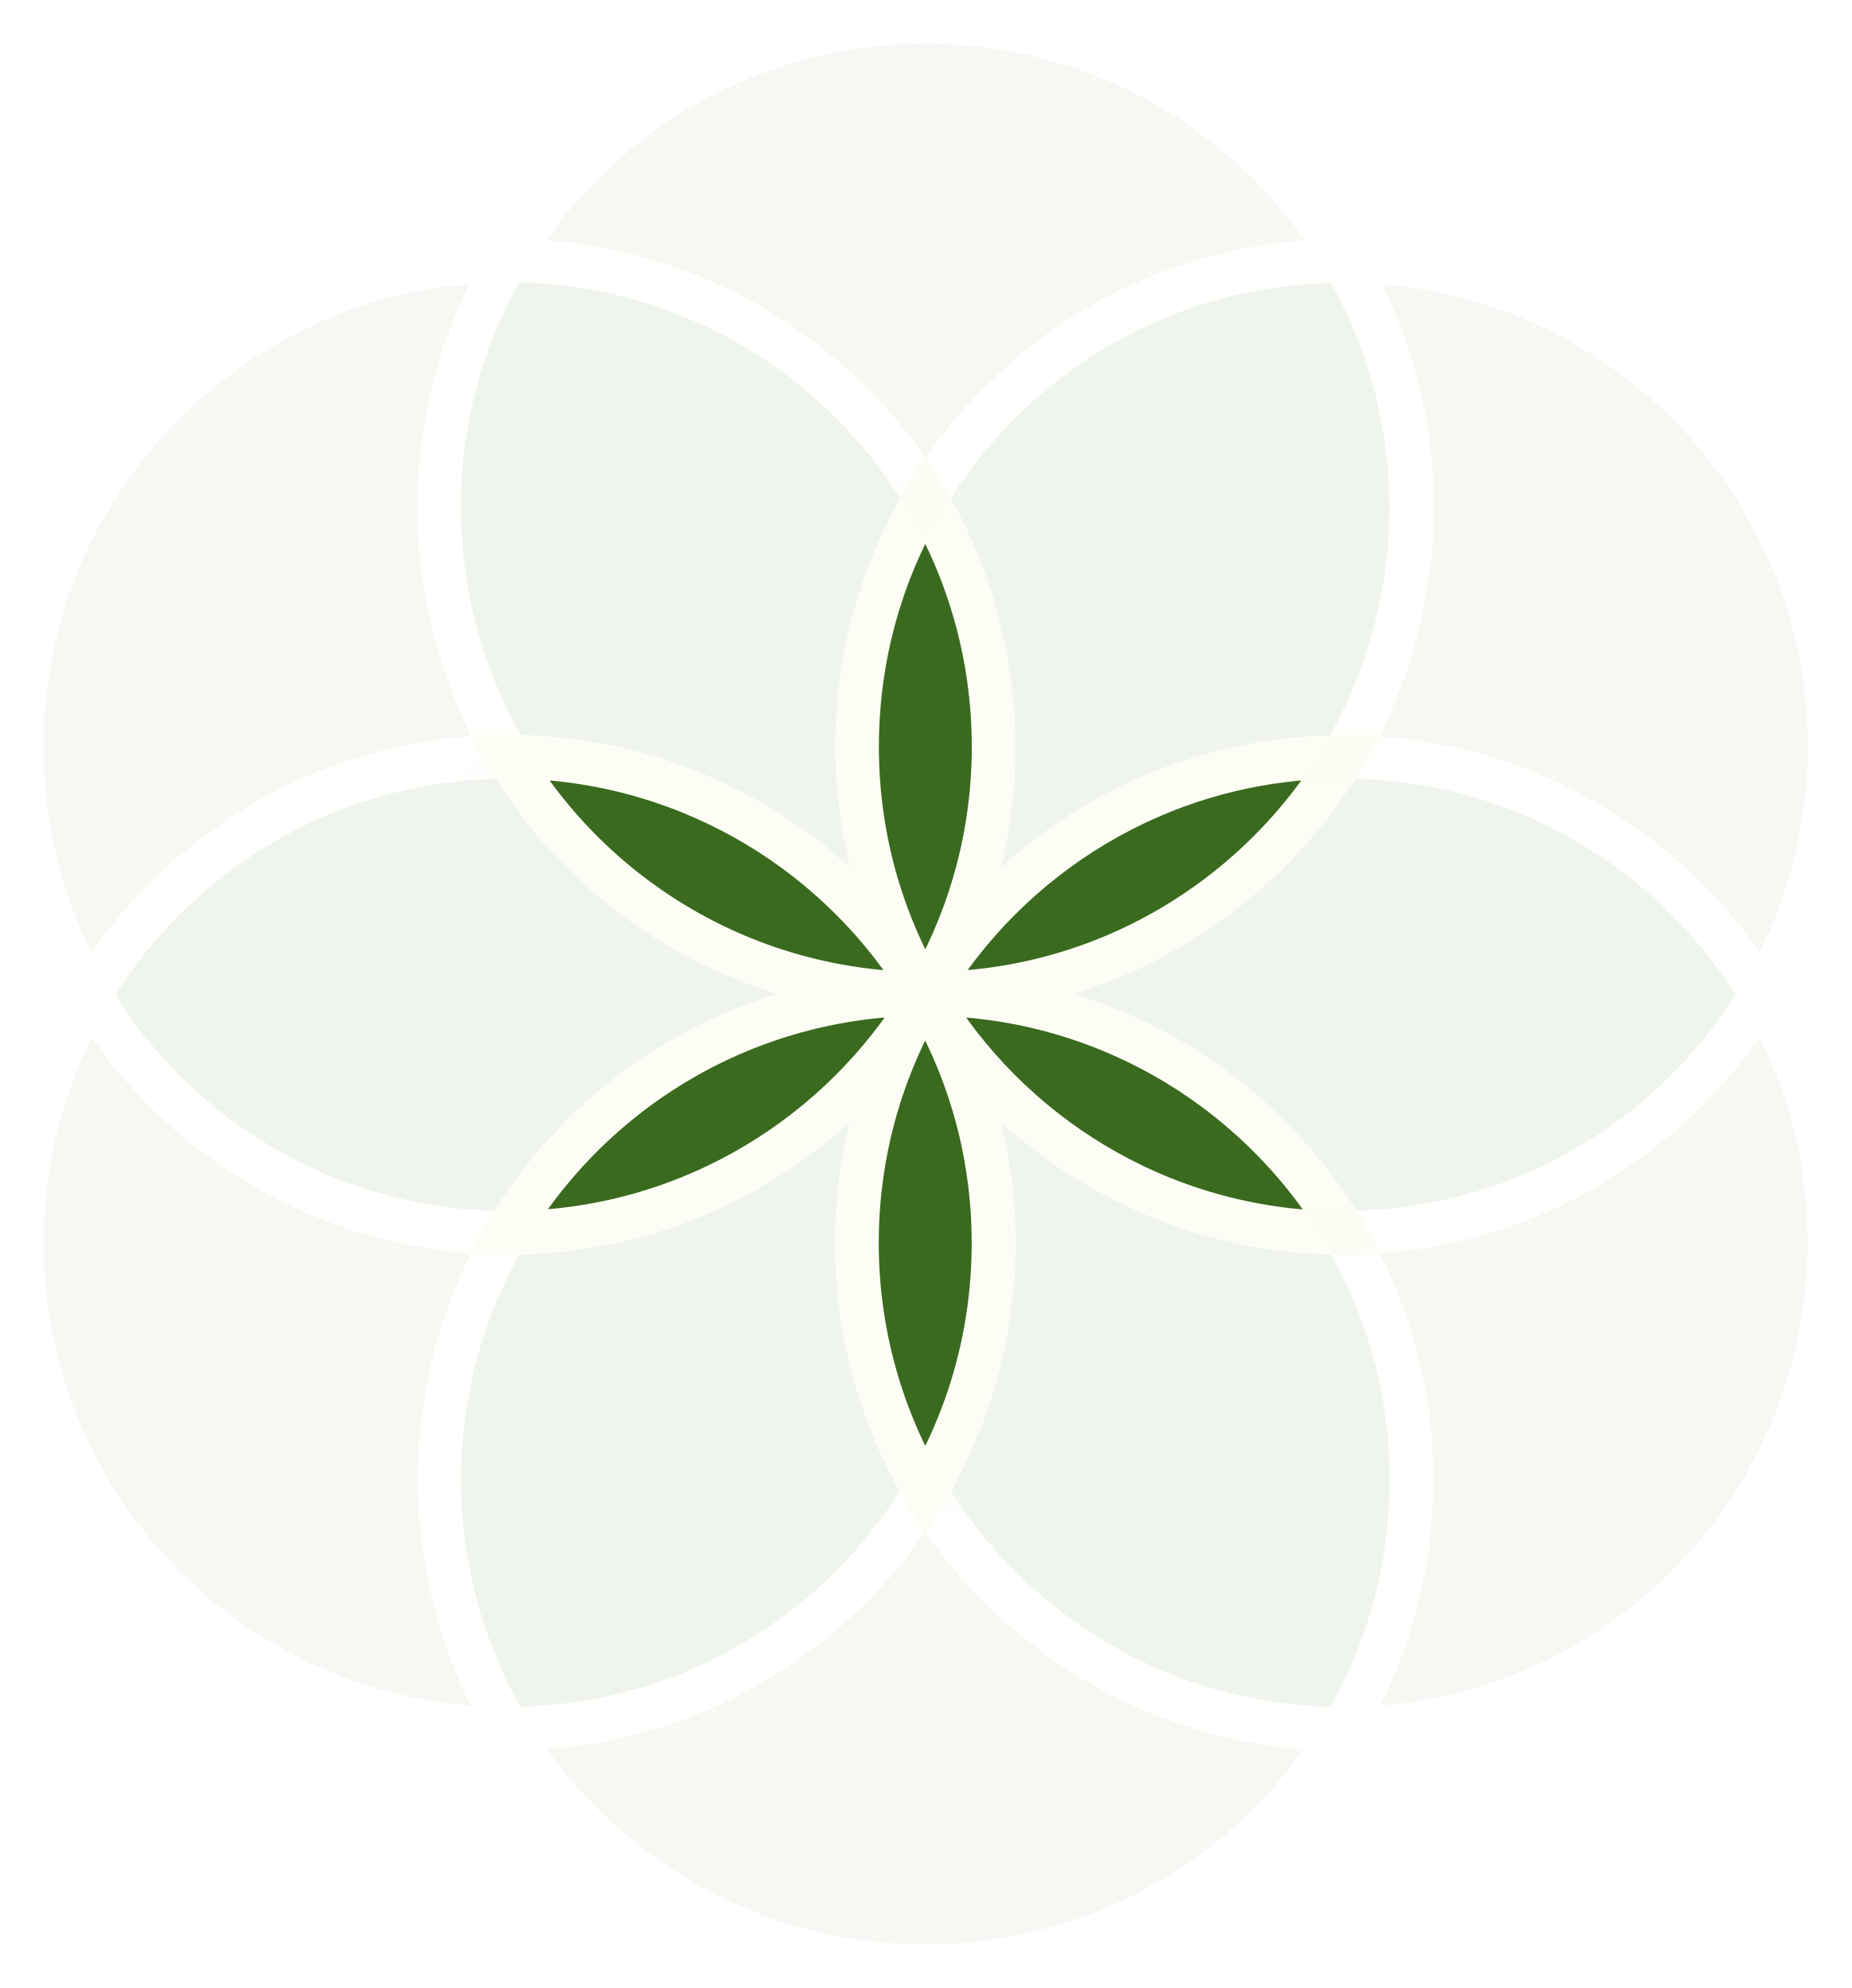
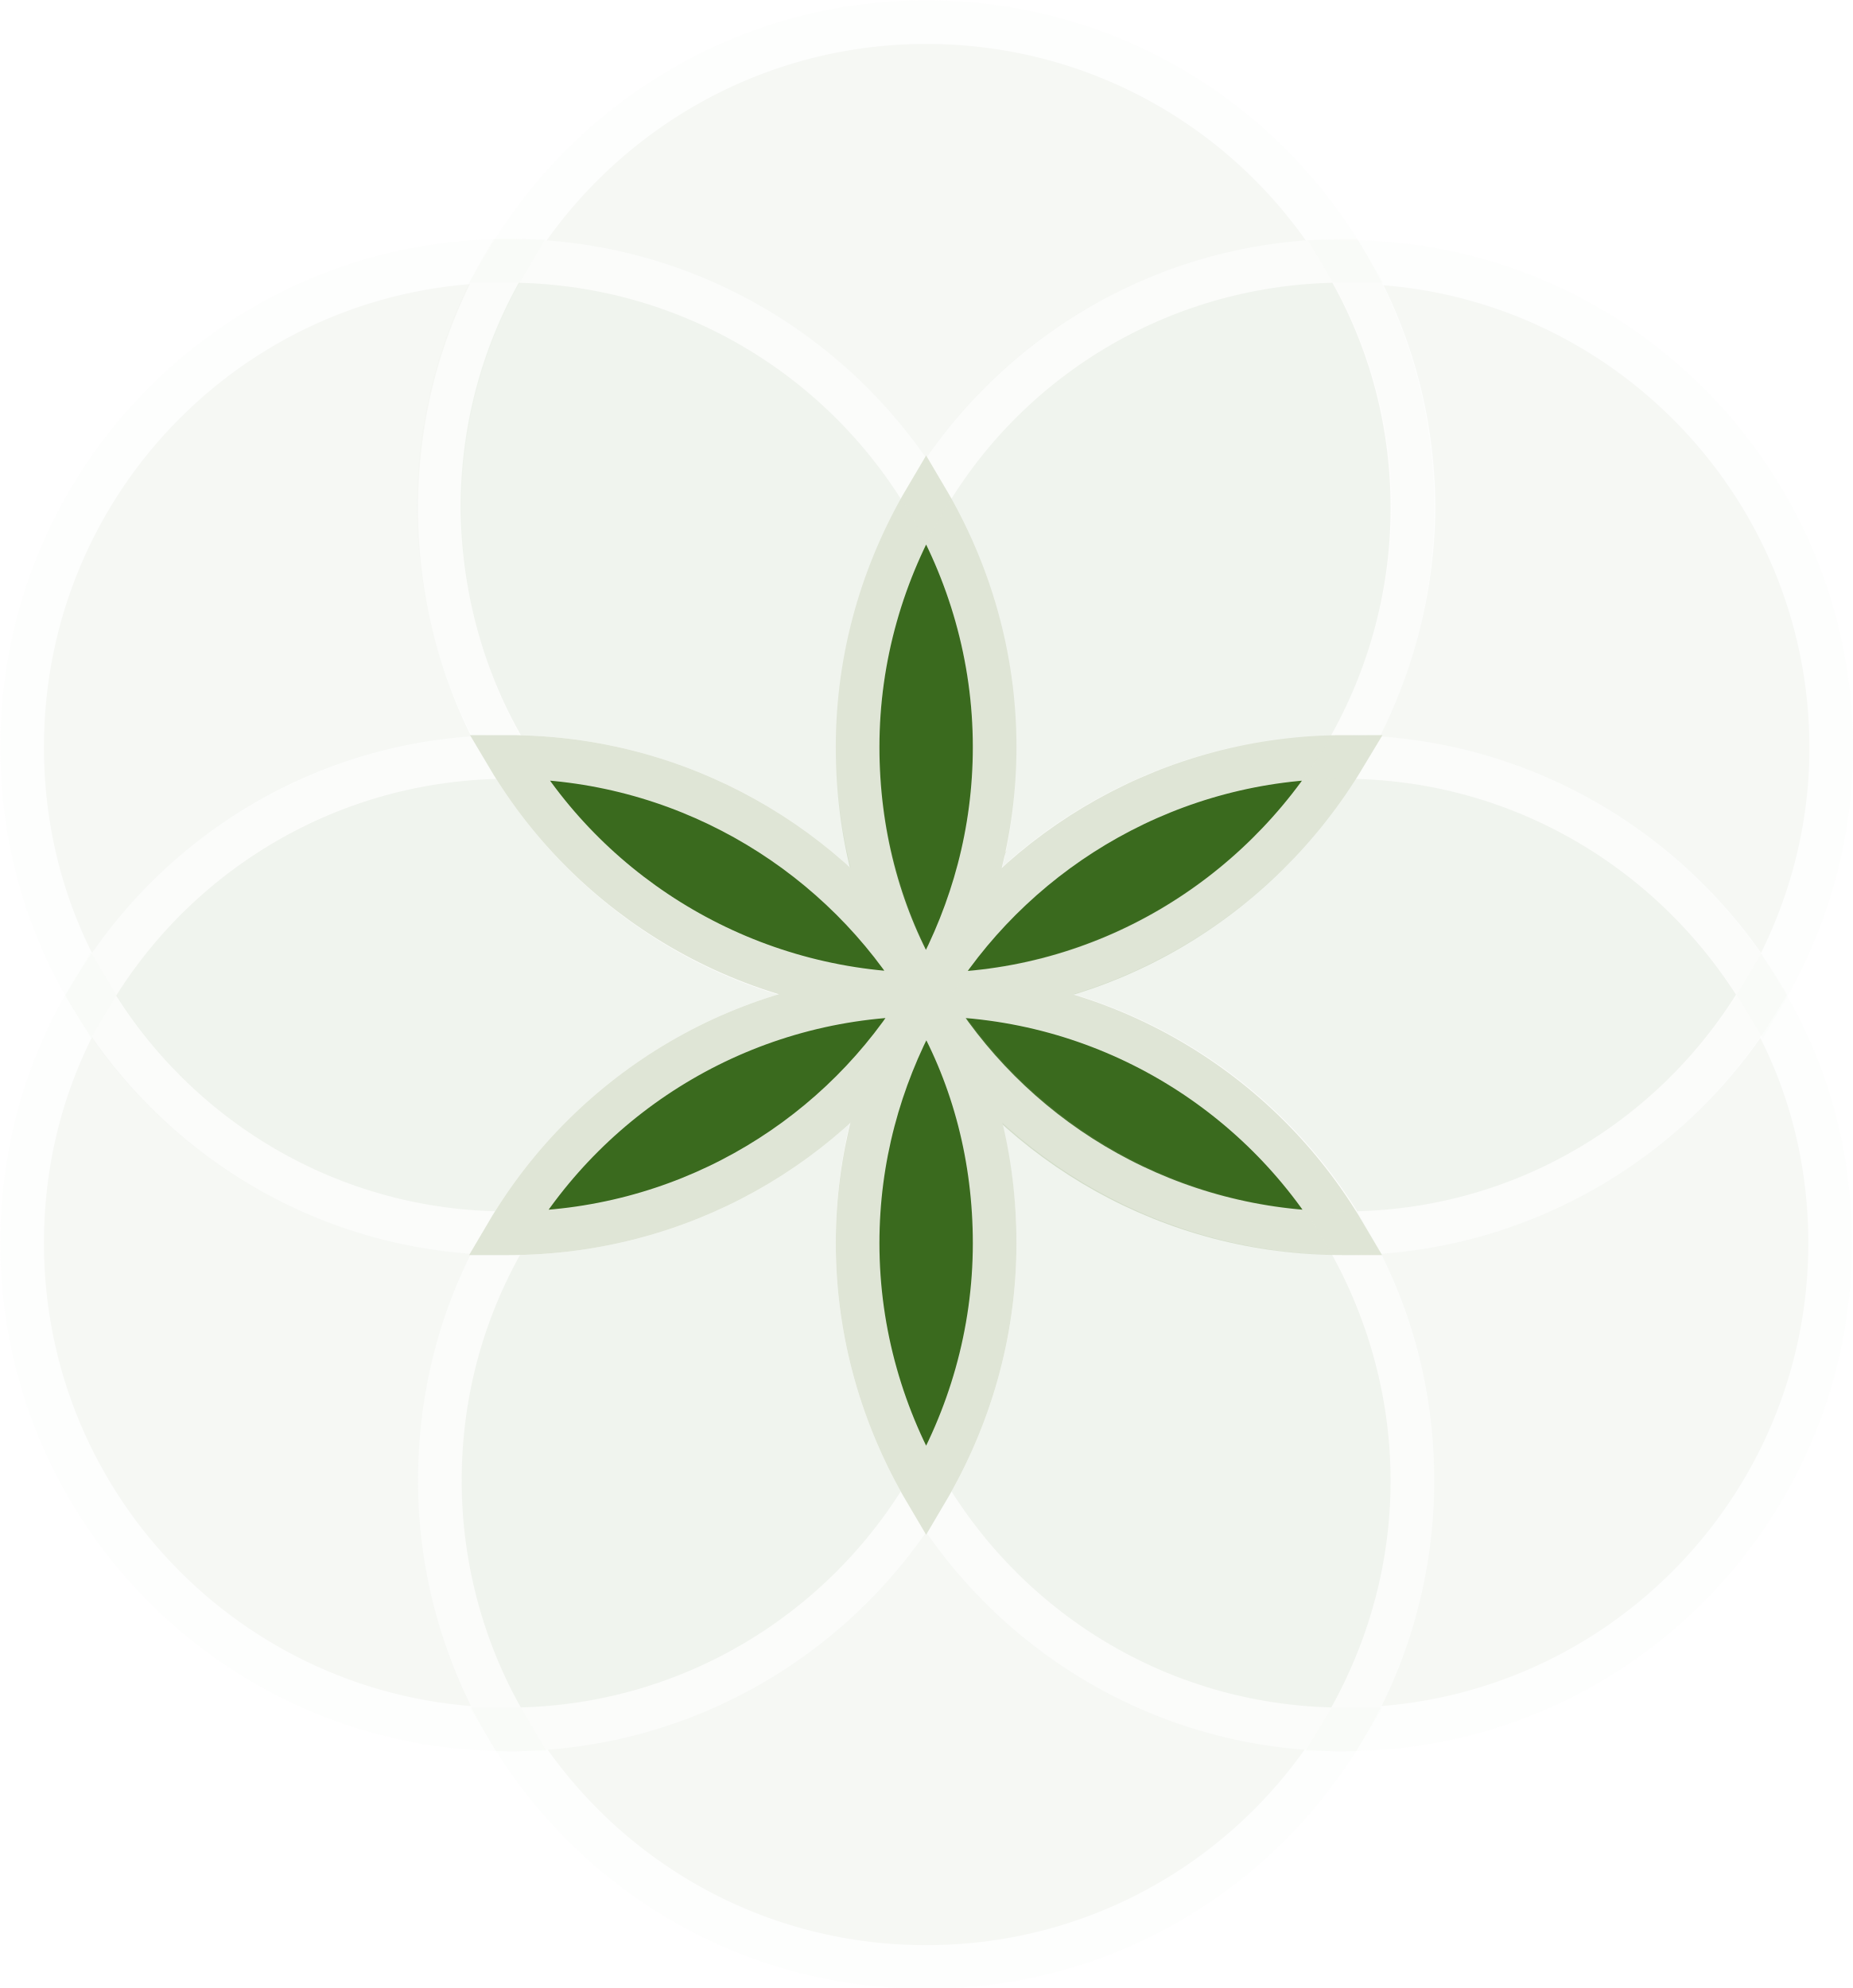
- <svg xmlns="http://www.w3.org/2000/svg" id="Layer_1" data-name="Layer 1" viewBox="0 0 167.58 179.95">
-   <defs>
-     <style>
-       .cls-1 {
-         opacity: .05;
-       }
- 
-       .cls-1, .cls-2, .cls-3 {
-         fill: #3a6a1e;
-         stroke: #fdfdf5;
-         stroke-miterlimit: 10;
-         stroke-width: 3.95px;
-       }
- 
-       .cls-1, .cls-3 {
-         isolation: isolate;
-       }
- 
-       .cls-4 {
-         opacity: .15;
-       }
- 
-       .cls-3 {
-         opacity: .5;
-       }
-     </style>
-   </defs>
-   <g id="Alternative_8" data-name="Alternative 8">
+ <svg xmlns="http://www.w3.org/2000/svg" version="1.1" id="Layer_1" x="0px" y="0px" viewBox="0 0 167.6 179.9" style="enable-background:new 0 0 167.6 179.9;" xml:space="preserve">
+   <style type="text/css">
+ 	.st0{opacity:5.000000e-02;fill:#3A6A1E;stroke:#DFE5D6;stroke-width:3.95;stroke-miterlimit:10;enable-background:new    ;}
+ 	.st1{fill:#3A6A1E;stroke:#DFE5D6;stroke-width:3.95;stroke-miterlimit:10;}
+ 	.st2{opacity:0.15;}
+ 	.st3{opacity:0.5;fill:#3A6A1E;stroke:#DFE5D6;stroke-width:3.95;stroke-miterlimit:10;enable-background:new    ;}
+ </style>
+   <g id="Alternative_8">
    <g>
-       <path class="cls-1" d="m83.76,45.08c7.68-12.88,21.73-21.48,37.82-21.48h.09C114.01,10.65,99.9,1.98,83.79,1.98s-30.24,8.67-37.89,21.62h.09c16.05,0,30.09,8.6,37.78,21.48Z" />
-       <path class="cls-1" d="m83.76,135.03c-7.68,12.86-21.73,21.48-37.79,21.48,7.68,12.86,21.73,21.46,37.79,21.46s30.12-8.62,37.79-21.46c-16.07,0-30.1-8.62-37.79-21.48Z" />
-       <path class="cls-1" d="m121.57,68.5h0c16.11,0,30.18,8.66,37.87,21.55,3.92-6.58,6.17-14.27,6.17-22.45,0-24.29-19.66-43.96-43.91-44,3.88,6.56,6.12,14.19,6.12,22.36-.03,8.25-2.31,15.96-6.24,22.54h0Z" />
-       <path class="cls-1" d="m45.94,68.5s.03,0,0,0c-3.92-6.6-6.18-14.32-6.18-22.54s2.23-15.83,6.12-22.36c-24.26.04-43.91,19.73-43.91,44,0,8.21,2.24,15.89,6.17,22.45,7.66-12.89,21.71-21.55,37.8-21.55h0Z" />
-       <path class="cls-2" d="m83.79,89.97s-.03,0,0,0c-.03,0,0,0,0,0h0Z" />
-       <path class="cls-2" d="m83.74,89.97h0s.02,0,0,0c.02,0,0,0,0,0Z" />
-       <path class="cls-2" d="m83.76,89.97s.03,0,0,0c.26-.42.54-.85.79-1.26,3.43-6.27,5.39-13.45,5.39-21.12,0-8.24-2.27-15.92-6.18-22.52-3.93,6.58-6.18,14.28-6.18,22.52,0,7.66,1.95,14.86,5.39,21.13.25.4.51.83.77,1.24-.02,0,0,0,0,0h0Z" />
-       <path class="cls-2" d="m83.76,89.97s-.02,0,0,0c-.03,0,0,.03,0,.03,0,0,.03-.03,0-.03.03,0,0,0,0,0Z" />
-       <path class="cls-1" d="m121.65,111.59c3.88,6.56,6.12,14.19,6.12,22.36s-2.27,15.96-6.21,22.54h.03c24.31,0,44-19.69,44-44,0-8.21-2.24-15.89-6.17-22.45-7.67,12.89-21.71,21.52-37.78,21.55h0Z" />
-       <path class="cls-2" d="m121.57,68.5c-15.51,0-29.16,8.06-36.98,20.19-.25.42-.48.84-.72,1.26,16.02,0,30.02-8.62,37.71-21.45h0Z" />
-       <path class="cls-2" d="m83.85,89.97s-.03.07-.04.09c.26.43.51.88.76,1.32,7.83,12.17,21.48,20.23,37.02,20.23h.09c-7.66-12.94-21.73-21.61-37.82-21.64Z" />
-       <path class="cls-2" d="m83.79,89.97h.07-.07Z" />
-       <path class="cls-2" d="m83.85,89.97c.25-.42.48-.84.72-1.26-.26.42-.54.84-.79,1.26h.07Z" />
-       <path class="cls-2" d="m83.76,89.99l.03.04s.03-.07.04-.09h-.07s0,.04,0,.04Z" />
-       <path class="cls-1" d="m45.89,111.59c-16.07-.03-30.09-8.67-37.74-21.55-3.92,6.58-6.17,14.27-6.17,22.45,0,24.31,19.69,44,44,44h.03c-3.93-6.6-6.21-14.32-6.21-22.54-.03-8.15,2.22-15.8,6.09-22.36h0Z" />
-       <g class="cls-4">
-         <path class="cls-3" d="m83.76,45.08c3.93,6.58,6.18,14.28,6.18,22.52,0,7.66-1.95,14.84-5.39,21.12,7.83-12.16,21.46-20.19,36.98-20.19,3.93-6.6,6.21-14.32,6.21-22.54s-2.23-15.83-6.12-22.36h-.09c-16.03-.03-30.08,8.57-37.76,21.45h0Z" />
-         <path class="cls-3" d="m45.97,68.5c15.51,0,29.16,8.06,37.01,20.2-3.43-6.27-5.39-13.47-5.39-21.13,0-8.24,2.27-15.92,6.18-22.52-7.68-12.88-21.73-21.48-37.82-21.48h-.09c-3.88,6.56-6.12,14.19-6.12,22.36.03,8.28,2.31,15.99,6.24,22.56Z" />
-         <path class="cls-3" d="m121.65,111.59h-.09c-15.54,0-29.19-8.06-37.02-20.23,3.43,6.27,5.41,13.47,5.41,21.13,0,8.24-2.27,15.92-6.18,22.52,7.68,12.86,21.73,21.48,37.79,21.48,3.93-6.6,6.21-14.32,6.21-22.54s-2.26-15.8-6.12-22.36h0Z" />
-         <path class="cls-3" d="m121.58,68.5s-.02,0,0,0c-7.68,12.84-21.71,21.42-37.73,21.46h0c16.1.03,30.17,8.69,37.82,21.62,16.07-.03,30.09-8.67,37.74-21.55-7.67-12.88-21.74-21.53-37.83-21.53h0Z" />
-         <path class="cls-3" d="m83.76,135.03c-3.93-6.58-6.18-14.28-6.18-22.52,0-7.66,1.95-14.84,5.39-21.12-7.83,12.16-21.48,20.19-37.01,20.19h-.09c-3.88,6.56-6.12,14.19-6.12,22.36s2.27,15.96,6.21,22.54c16.07.03,30.1-8.6,37.79-21.45h0Z" />
-         <path class="cls-3" d="m45.89,111.59c7.64-12.93,21.71-21.6,37.82-21.62h0c-16.02-.03-30.04-8.62-37.71-21.46h-.03c-16.1,0-30.18,8.66-37.85,21.55,7.64,12.88,21.68,21.51,37.76,21.53Z" />
+       <path class="st0" d="M83.8,45.1c7.7-12.9,21.7-21.5,37.8-21.5h0.1C114,10.6,99.9,2,83.8,2s-30.2,8.7-37.9,21.6H46    C62,23.6,76.1,32.2,83.8,45.1L83.8,45.1z" />
+       <path class="st0" d="M83.8,135C76.1,147.9,62,156.5,46,156.5c7.7,12.9,21.7,21.5,37.8,21.5s30.1-8.6,37.8-21.5    C105.5,156.5,91.5,147.9,83.8,135L83.8,135z" />
+       <path class="st0" d="M121.6,68.5L121.6,68.5c16.1,0,30.2,8.7,37.9,21.6c3.9-6.6,6.2-14.3,6.2-22.4c0-24.3-19.7-44-43.9-44    c3.9,6.6,6.1,14.2,6.1,22.4C127.8,54.2,125.5,61.9,121.6,68.5L121.6,68.5L121.6,68.5z" />
+       <path class="st0" d="M45.9,68.5C45.9,68.5,46,68.5,45.9,68.5C42,61.9,39.8,54.2,39.8,46s2.2-15.8,6.1-22.4    C21.6,23.6,2,43.3,2,67.6c0,8.2,2.2,15.9,6.2,22.5C15.8,77.2,29.8,68.5,45.9,68.5C45.9,68.5,45.9,68.5,45.9,68.5z" />
+       <path class="st1" d="M83.8,90C83.8,90,83.8,90,83.8,90C83.8,90,83.8,90,83.8,90L83.8,90z" />
+       <path class="st1" d="M83.7,90L83.7,90C83.7,90,83.8,90,83.7,90C83.8,90,83.7,90,83.7,90z" />
+       <path class="st1" d="M83.8,90C83.8,90,83.8,90,83.8,90c0.3-0.4,0.5-0.8,0.8-1.3c3.4-6.3,5.4-13.4,5.4-21.1    c0-8.2-2.3-15.9-6.2-22.5c-3.9,6.6-6.2,14.3-6.2,22.5c0,7.7,1.9,14.9,5.4,21.1C83.2,89.1,83.5,89.5,83.8,90    C83.7,90,83.7,90,83.8,90L83.8,90L83.8,90z" />
+       <path class="st1" d="M83.8,90C83.8,90,83.7,90,83.8,90C83.7,90,83.8,90,83.8,90C83.8,90,83.8,90,83.8,90C83.8,90,83.8,90,83.8,90z    " />
+       <path class="st0" d="M121.7,111.6c3.9,6.6,6.1,14.2,6.1,22.4s-2.3,16-6.2,22.5h0c24.3,0,44-19.7,44-44c0-8.2-2.2-15.9-6.2-22.4    C151.8,102.9,137.7,111.6,121.7,111.6L121.7,111.6L121.7,111.6z" />
+       <path class="st1" d="M121.6,68.5c-15.5,0-29.2,8.1-37,20.2c-0.2,0.4-0.5,0.8-0.7,1.3C99.9,90,113.9,81.3,121.6,68.5L121.6,68.5    L121.6,68.5z" />
+       <path class="st1" d="M83.8,90C83.8,90,83.8,90,83.8,90c0.2,0.5,0.5,1,0.7,1.4c7.8,12.2,21.5,20.2,37,20.2h0.1    C114,98.7,99.9,90,83.8,90L83.8,90z" />
+       <path class="st1" d="M83.8,90L83.8,90L83.8,90z" />
+       <path class="st1" d="M83.8,90c0.2-0.4,0.5-0.8,0.7-1.3C84.3,89.1,84,89.5,83.8,90L83.8,90z" />
+       <path class="st1" d="M83.8,90L83.8,90C83.8,90,83.8,90,83.8,90L83.8,90L83.8,90L83.8,90z" />
+       <path class="st0" d="M45.9,111.6c-16.1,0-30.1-8.7-37.7-21.6C4.2,96.6,2,104.3,2,112.5c0,24.3,19.7,44,44,44h0    c-3.9-6.6-6.2-14.3-6.2-22.5C39.8,125.8,42,118.1,45.9,111.6L45.9,111.6L45.9,111.6z" />
+       <g class="st2">
+         <path class="st3" d="M83.8,45.1c3.9,6.6,6.2,14.3,6.2,22.5c0,7.7-1.9,14.8-5.4,21.1c7.8-12.2,21.5-20.2,37-20.2     c3.9-6.6,6.2-14.3,6.2-22.5s-2.2-15.8-6.1-22.4h-0.1C105.5,23.6,91.4,32.2,83.8,45.1L83.8,45.1L83.8,45.1z" />
+         <path class="st3" d="M46,68.5c15.5,0,29.2,8.1,37,20.2c-3.4-6.3-5.4-13.5-5.4-21.1c0-8.2,2.3-15.9,6.2-22.5     C76.1,32.2,62,23.6,45.9,23.6h-0.1c-3.9,6.6-6.1,14.2-6.1,22.4C39.8,54.2,42,61.9,46,68.5L46,68.5z" />
+         <path class="st3" d="M121.7,111.6L121.7,111.6c-15.6,0-29.3-8.1-37.1-20.2c3.4,6.3,5.4,13.5,5.4,21.1c0,8.2-2.3,15.9-6.2,22.5     c7.7,12.9,21.7,21.5,37.8,21.5c3.9-6.6,6.2-14.3,6.2-22.5S125.5,118.1,121.7,111.6L121.7,111.6L121.7,111.6z" />
+         <path class="st3" d="M121.6,68.5C121.6,68.5,121.6,68.5,121.6,68.5C113.9,81.3,99.9,89.9,83.9,90l0,0c16.1,0,30.2,8.7,37.8,21.6     c16.1,0,30.1-8.7,37.7-21.6C151.7,77.2,137.7,68.5,121.6,68.5L121.6,68.5z" />
+         <path class="st3" d="M83.8,135c-3.9-6.6-6.2-14.3-6.2-22.5c0-7.7,1.9-14.8,5.4-21.1c-7.8,12.2-21.5,20.2-37,20.2h-0.1     c-3.9,6.6-6.1,14.2-6.1,22.4s2.3,16,6.2,22.5C62,156.5,76.1,147.9,83.8,135L83.8,135L83.8,135z" />
+         <path class="st3" d="M45.9,111.6C53.5,98.7,67.6,90,83.7,90l0,0c-16,0-30-8.6-37.7-21.5h0c-16.1,0-30.2,8.7-37.8,21.6     C15.8,102.9,29.8,111.6,45.9,111.6L45.9,111.6z" />
      </g>
-       <path class="cls-2" d="m45.97,68.5c7.66,12.84,21.68,21.42,37.71,21.46-.25-.42-.48-.84-.71-1.26-7.81-12.14-21.45-20.18-37-20.2Z" />
-       <path class="cls-2" d="m83.67,89.97c-16.1.03-30.17,8.69-37.82,21.62h.09c15.51,0,29.16-8.03,37.01-20.19.25-.47.51-.9.77-1.35,0-.02-.02-.06-.04-.09Z" />
-       <path class="cls-2" d="m83.74,89.97h-.07.07Z" />
-       <path class="cls-2" d="m82.96,88.72c.22.42.47.84.71,1.26h.07c-.25-.43-.51-.85-.78-1.26Z" />
-       <path class="cls-2" d="m83.76,89.99l-.03-.03h-.07s.03.07.04.09c.04-.02.06-.04.06-.06h0Z" />
-       <path class="cls-2" d="m82.96,91.4c-3.43,6.27-5.39,13.45-5.39,21.12,0,8.24,2.27,15.92,6.18,22.52,3.93-6.58,6.18-14.28,6.18-22.52,0-7.66-1.95-14.86-5.41-21.13-.26-.42-.54-.84-.79-1.26-.22.42-.48.85-.76,1.28h0Z" />
-       <path class="cls-2" d="m83.76,90.1c.26.42.51.85.79,1.26-.25-.43-.51-.88-.76-1.32-.02.04-.04.04-.04.06h0Z" />
-       <path class="cls-2" d="m83.74,90.05c-.26.43-.54.9-.77,1.35.29-.42.55-.85.79-1.3-.02-.02-.03-.02-.03-.04Z" />
-       <path class="cls-2" d="m83.74,90.05l.03.04s.03-.04.03-.04c0-.03-.03-.04-.03-.04,0,0-.03.03-.03.04Z" />
+       <path class="st1" d="M46,68.5C53.6,81.3,67.7,89.9,83.7,90c-0.2-0.4-0.5-0.8-0.7-1.3C75.2,76.6,61.5,68.5,46,68.5z" />
+       <path class="st1" d="M83.7,90c-16.1,0-30.2,8.7-37.8,21.6h0.1c15.5,0,29.2-8,37-20.2C83.2,90.9,83.5,90.5,83.7,90    C83.7,90,83.7,90,83.7,90L83.7,90z" />
+       <path class="st1" d="M83.7,90L83.7,90L83.7,90z" />
+       <path class="st1" d="M83,88.7c0.2,0.4,0.5,0.8,0.7,1.3h0.1C83.5,89.6,83.2,89.1,83,88.7z" />
+       <path class="st1" d="M83.8,90L83.8,90L83.8,90C83.7,90,83.7,90,83.8,90C83.7,90,83.8,90,83.8,90L83.8,90z" />
+       <path class="st1" d="M83,91.4c-3.4,6.3-5.4,13.4-5.4,21.1c0,8.2,2.3,15.9,6.2,22.5c3.9-6.6,6.2-14.3,6.2-22.5    c0-7.7-1.9-14.9-5.4-21.1c-0.3-0.4-0.5-0.8-0.8-1.3C83.5,90.6,83.2,91,83,91.4L83,91.4L83,91.4z" />
+       <path class="st1" d="M83.8,90.1c0.3,0.4,0.5,0.8,0.8,1.3C84.3,90.9,84,90.5,83.8,90.1C83.8,90.1,83.8,90.1,83.8,90.1L83.8,90.1    L83.8,90.1z" />
+       <path class="st1" d="M83.7,90.1c-0.3,0.4-0.5,0.9-0.8,1.3C83.3,91,83.5,90.6,83.7,90.1C83.7,90.1,83.7,90.1,83.7,90.1L83.7,90.1z" />
+       <path class="st1" d="M83.7,90.1L83.7,90.1L83.7,90.1C83.8,90,83.8,90,83.7,90.1C83.8,90,83.7,90,83.7,90.1z" />
    </g>
  </g>
</svg>
